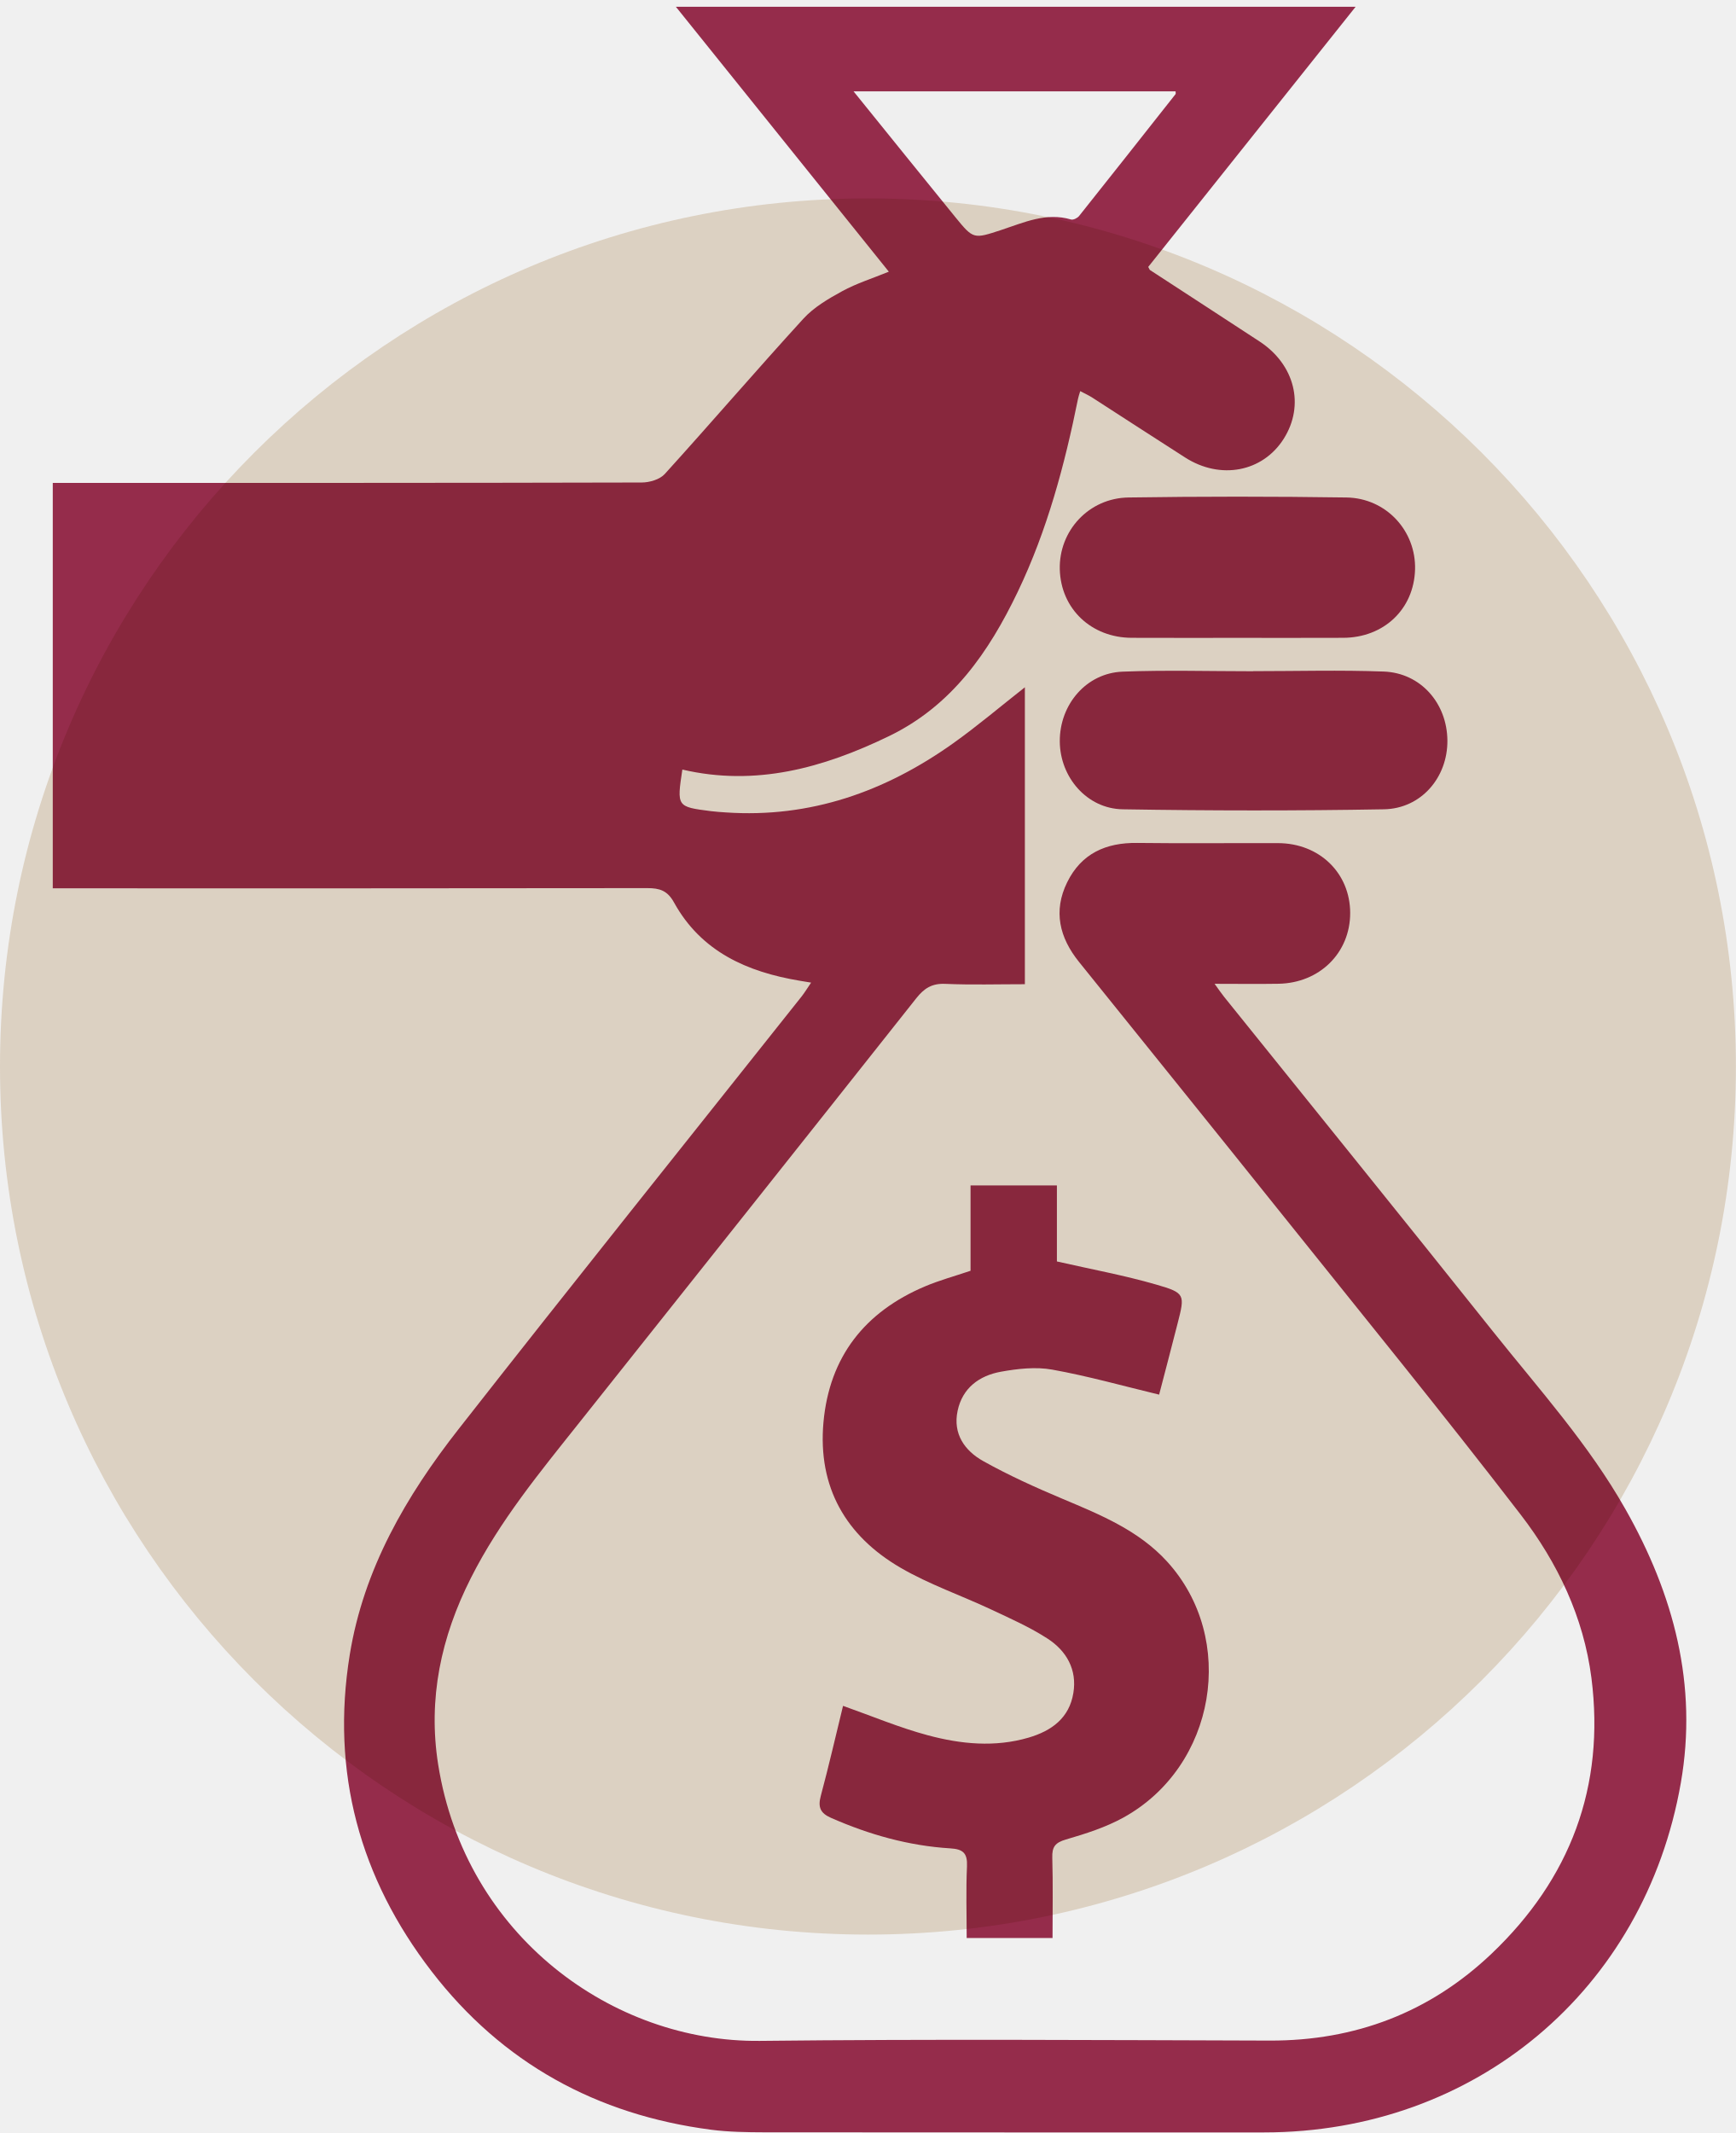
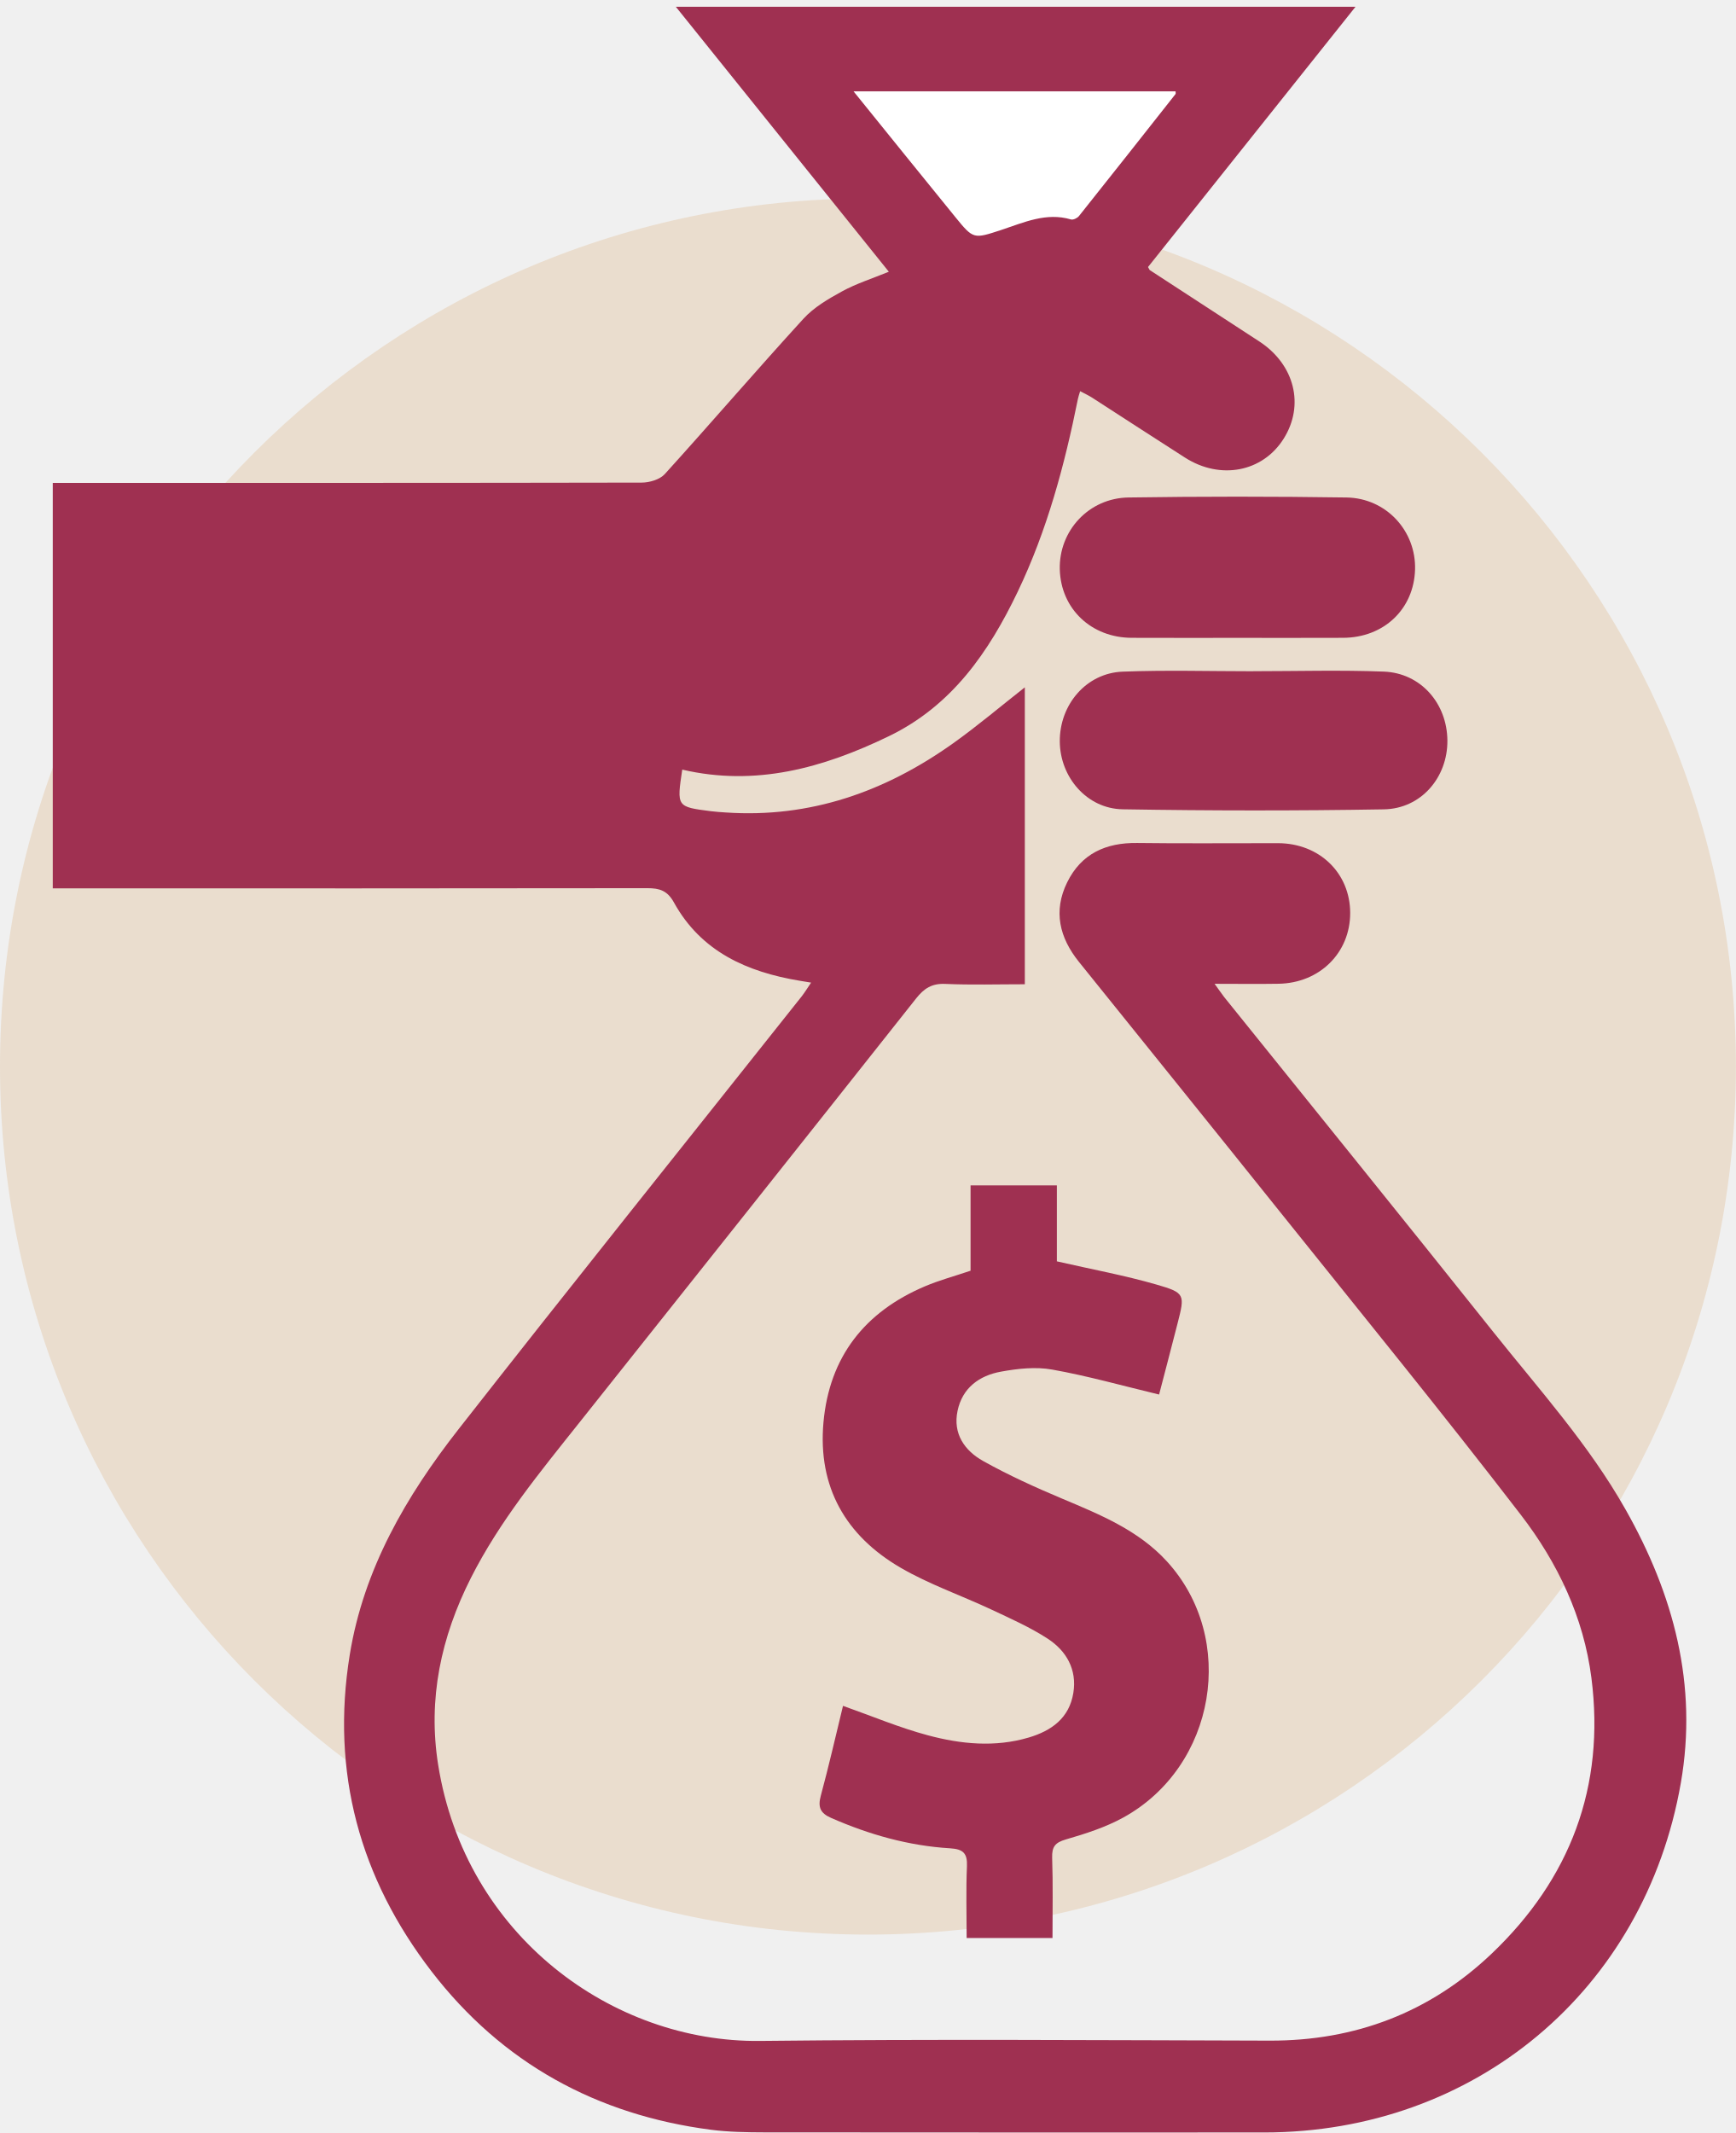
- <svg xmlns="http://www.w3.org/2000/svg" width="35px" height="43px" viewBox="0 0 35 43" version="1.1">
-   <defs />
-   <g id="Page-1" stroke="none" stroke-width="1" fill="none" fill-rule="evenodd">
-     <g id="Large-Desktop-Copy-3" transform="translate(-215, -1354)">
-       <g id="fact-7" transform="translate(180, 1341)">
-         <g id="dollar-bag" style="mix-blend-mode: multiply;" transform="translate(52.5, 34.5) scale(-1, 1) translate(-52.5, -34.5) translate(35, 13)">
-           <ellipse id="Oval-1" fill="#EADECE" style="mix-blend-mode: multiply;" cx="17.5" cy="21.5" rx="17.5" ry="17.5" />
-           <g id="icon" style="mix-blend-mode: multiply;" transform="translate(1, 0)">
-             <path d="M9.511,19.833 C9.032,19.833 8.626,19.839 8.221,19.832 C7.391,19.817 6.776,19.206 6.777,18.404 C6.779,17.6 7.397,16.999 8.232,16.997 C9.179,16.994 10.126,17.005 11.072,16.993 C11.704,16.985 12.198,17.207 12.483,17.786 C12.769,18.367 12.638,18.903 12.245,19.391 C10.888,21.078 9.527,22.762 8.174,24.452 C6.554,26.476 4.914,28.486 3.334,30.541 C2.596,31.501 2.07,32.601 1.913,33.826 C1.634,36.018 2.342,37.879 3.927,39.386 C5.17,40.568 6.673,41.142 8.399,41.137 C11.824,41.127 15.251,41.105 18.676,41.143 C21.643,41.176 24.616,39.029 25.165,35.575 C25.376,34.246 25.107,32.999 24.505,31.81 C23.926,30.662 23.115,29.679 22.323,28.683 C20.056,25.832 17.788,22.982 15.528,20.127 C15.368,19.924 15.21,19.822 14.941,19.834 C14.415,19.857 13.887,19.841 13.336,19.841 L13.336,13.855 C13.83,14.243 14.29,14.634 14.78,14.983 C16.151,15.959 17.661,16.494 19.365,16.378 C19.466,16.371 19.568,16.365 19.668,16.352 C20.355,16.264 20.355,16.263 20.242,15.514 C18.764,15.859 17.403,15.482 16.078,14.841 C14.806,14.226 14.063,13.148 13.478,11.927 C12.886,10.69 12.534,9.376 12.264,8.037 C12.256,7.996 12.241,7.956 12.22,7.885 C12.126,7.935 12.047,7.97 11.976,8.016 C11.351,8.418 10.729,8.825 10.103,9.224 C9.391,9.679 8.541,9.514 8.118,8.847 C7.689,8.17 7.892,7.349 8.607,6.882 C9.341,6.401 10.077,5.924 10.813,5.444 C10.821,5.439 10.824,5.426 10.849,5.381 C9.472,3.654 8.085,1.914 6.667,0.136 L20.373,0.136 C18.941,1.918 17.526,3.676 16.079,5.477 C16.412,5.613 16.731,5.713 17.019,5.87 C17.299,6.023 17.591,6.194 17.803,6.426 C18.746,7.458 19.657,8.52 20.596,9.555 C20.696,9.666 20.904,9.727 21.062,9.727 C24.882,9.737 28.703,9.735 32.523,9.735 L32.936,9.735 L32.936,17.908 L32.51,17.908 C28.656,17.908 24.802,17.91 20.947,17.904 C20.7,17.904 20.543,17.953 20.411,18.192 C19.862,19.187 18.934,19.595 17.87,19.772 C17.815,19.781 17.76,19.79 17.646,19.809 C17.722,19.92 17.775,20.009 17.839,20.09 C20.145,22.995 22.467,25.89 24.754,28.81 C25.811,30.159 26.667,31.627 26.948,33.358 C27.332,35.727 26.748,37.861 25.296,39.744 C23.873,41.59 21.969,42.634 19.663,42.934 C19.307,42.98 18.944,42.985 18.585,42.986 C15.226,42.989 11.868,42.988 8.51,42.988 C4.267,42.987 0.84,40.126 0.11,35.94 C-0.234,33.966 0.253,32.144 1.228,30.423 C1.967,29.117 2.966,28.01 3.892,26.849 C5.691,24.591 7.508,22.348 9.317,20.098 C9.371,20.031 9.42,19.958 9.511,19.833" id="Fill-4" fill="#9E2F50" />
-             <path d="M14.324,39.069 L12.593,39.069 C12.593,38.585 12.577,38.104 12.599,37.625 C12.611,37.358 12.52,37.277 12.261,37.262 C11.423,37.21 10.626,36.985 9.858,36.647 C9.641,36.552 9.59,36.431 9.652,36.202 C9.815,35.595 9.955,34.981 10.1,34.389 C10.68,34.594 11.236,34.829 11.813,34.983 C12.478,35.161 13.162,35.229 13.843,35.029 C14.307,34.892 14.662,34.634 14.744,34.129 C14.822,33.656 14.603,33.279 14.223,33.033 C13.868,32.803 13.475,32.629 13.09,32.448 C12.481,32.162 11.837,31.941 11.258,31.604 C10.154,30.961 9.589,29.979 9.705,28.676 C9.824,27.351 10.54,26.446 11.752,25.933 C12.039,25.811 12.343,25.729 12.671,25.618 L12.671,23.898 L14.412,23.898 L14.412,25.43 C15.114,25.59 15.775,25.711 16.417,25.897 C17.002,26.066 16.995,26.097 16.844,26.686 C16.716,27.187 16.585,27.687 16.473,28.115 C15.743,27.939 15.037,27.74 14.319,27.611 C13.986,27.551 13.621,27.592 13.283,27.653 C12.849,27.732 12.508,27.978 12.41,28.441 C12.311,28.907 12.555,29.247 12.925,29.454 C13.442,29.743 13.987,29.989 14.534,30.219 C15.294,30.539 16.06,30.853 16.629,31.475 C18.056,33.033 17.62,35.611 15.753,36.641 C15.394,36.839 14.991,36.967 14.594,37.083 C14.378,37.146 14.312,37.231 14.319,37.449 C14.334,37.978 14.324,38.507 14.324,39.069" id="Fill-7" fill="#9E2F50" transform="translate(13.55114, 31.48369) scale(-1, 1) translate(-13.55114, -31.48369) " />
-             <path d="M8.732,13.532 C9.61,13.532 10.488,13.506 11.365,13.54 C12.097,13.568 12.637,14.203 12.632,14.948 C12.627,15.668 12.086,16.303 11.363,16.315 C9.608,16.344 7.852,16.346 6.098,16.315 C5.344,16.302 4.811,15.671 4.817,14.928 C4.823,14.178 5.354,13.567 6.099,13.538 C6.976,13.505 7.854,13.53 8.732,13.53 C8.732,13.531 8.732,13.531 8.732,13.532" id="Fill-9" fill="#9E2F50" />
-             <path d="M9.051,12.859 C8.341,12.859 7.631,12.861 6.921,12.858 C6.097,12.856 5.492,12.28 5.469,11.481 C5.447,10.705 6.049,10.041 6.853,10.029 C8.317,10.007 9.782,10.007 11.247,10.029 C12.05,10.041 12.653,10.704 12.632,11.48 C12.61,12.273 11.998,12.856 11.18,12.858 C10.47,12.861 9.76,12.859 9.051,12.859" id="Fill-11" fill="#9E2F50" />
-             <path d="M16.79,1.842 C16.079,2.721 15.41,3.552 14.736,4.38 C14.372,4.826 14.369,4.819 13.809,4.635 C13.355,4.486 12.908,4.276 12.405,4.425 C12.361,4.438 12.278,4.397 12.244,4.356 C11.592,3.538 10.945,2.717 10.297,1.896 C10.292,1.889 10.297,1.875 10.297,1.842 L16.79,1.842 Z" id="Fill-13" fill="#FEFEFE" />
+ <svg xmlns="http://www.w3.org/2000/svg" xmlns:xlink="http://www.w3.org/1999/xlink" version="1.1" id="Layer_1" x="0px" y="0px" viewBox="0 0 35 43" enable-background="new 0 0 35 43" xml:space="preserve">
+   <g enable-background="new    ">
+     <g>
+       <defs>
+         <rect id="SVGID_1_" width="35" height="43" />
+       </defs>
+       <clipPath id="SVGID_2_">
+         <use xlink:href="#SVGID_1_" overflow="visible" />
+       </clipPath>
+       <g clip-path="url(#SVGID_2_)">
+         <defs>
+           <rect id="SVGID_3_" width="35" height="43" />
+         </defs>
+         <clipPath id="SVGID_4_">
+           <use xlink:href="#SVGID_3_" overflow="visible" />
+         </clipPath>
+         <g clip-path="url(#SVGID_4_)" enable-background="new    ">
+           <g>
+             <defs>
+               <rect id="SVGID_5_" width="35" height="43" />
+             </defs>
+             <clipPath id="SVGID_6_">
+               <use xlink:href="#SVGID_5_" overflow="visible" />
+             </clipPath>
+             <g clip-path="url(#SVGID_6_)">
+               <defs>
+                 <rect id="SVGID_7_" width="35" height="43" />
+               </defs>
+               <clipPath id="SVGID_8_">
+                 <use xlink:href="#SVGID_7_" overflow="visible" />
+               </clipPath>
+               <g clip-path="url(#SVGID_8_)" enable-background="new    ">
+                 <g>
+                   <defs>
+                     <rect id="SVGID_9_" width="35" height="43" />
+                   </defs>
+                   <clipPath id="SVGID_10_">
+                     <use xlink:href="#SVGID_9_" overflow="visible" />
+                   </clipPath>
+                   <g clip-path="url(#SVGID_10_)">
+                     <defs>
+                       <circle id="SVGID_11_" cx="17.5" cy="21.5" r="17.5" />
+                     </defs>
+                     <clipPath id="SVGID_12_">
+                       <use xlink:href="#SVGID_11_" overflow="visible" />
+                     </clipPath>
+                     <g clip-path="url(#SVGID_12_)">
+                       <defs>
+                         <rect id="SVGID_13_" width="35" height="43" />
+                       </defs>
+                       <clipPath id="SVGID_14_">
+                         <use xlink:href="#SVGID_13_" overflow="visible" />
+                       </clipPath>
+                       <rect x="-5" y="-1" clip-path="url(#SVGID_14_)" fill="#EADDCE" width="45" height="45" />
+                     </g>
+                   </g>
+                   <g clip-path="url(#SVGID_10_)">
+                     <defs>
+                       <rect id="SVGID_15_" width="35" height="43" />
+                     </defs>
+                     <clipPath id="SVGID_16_">
+                       <use xlink:href="#SVGID_15_" overflow="visible" />
+                     </clipPath>
+                     <g clip-path="url(#SVGID_16_)" enable-background="new    ">
+                       <g>
+                         <defs>
+                           <rect id="SVGID_17_" x="1" width="33" height="43" />
+                         </defs>
+                         <clipPath id="SVGID_18_">
+                           <use xlink:href="#SVGID_17_" overflow="visible" />
+                         </clipPath>
+                         <g clip-path="url(#SVGID_18_)">
+                           <defs>
+                             <rect id="SVGID_19_" x="1" width="33" height="43" />
+                           </defs>
+                           <clipPath id="SVGID_20_">
+                             <use xlink:href="#SVGID_19_" overflow="visible" />
+                           </clipPath>
+                           <g clip-path="url(#SVGID_20_)" enable-background="new    ">
+                             <g>
+                               <defs>
+                                 <rect id="SVGID_21_" x="1" width="33" height="43" />
+                               </defs>
+                               <clipPath id="SVGID_22_">
+                                 <use xlink:href="#SVGID_21_" overflow="visible" />
+                               </clipPath>
+                               <g clip-path="url(#SVGID_22_)">
+                                 <defs>
+                                   <path id="SVGID_23_" d="M24.489,19.833c0.479,0,0.885,0.006,1.29-0.001c0.83-0.014,1.445-0.626,1.444-1.427                  c-0.001-0.805-0.62-1.405-1.455-1.407c-0.947-0.002-1.893,0.009-2.84-0.004c-0.631-0.008-1.126,0.214-1.411,0.793                  c-0.286,0.581-0.155,1.117,0.238,1.605c1.357,1.687,2.718,3.371,4.071,5.061c1.621,2.024,3.261,4.034,4.841,6.089                  c0.738,0.96,1.264,2.06,1.42,3.285c0.28,2.192-0.429,4.053-2.014,5.56c-1.243,1.182-2.746,1.756-4.472,1.751                  c-3.426-0.009-6.852-0.032-10.278,0.006c-2.967,0.033-5.94-2.114-6.489-5.568c-0.211-1.328,0.059-2.576,0.66-3.765                  c0.58-1.147,1.39-2.13,2.183-3.127c2.267-2.85,4.534-5.7,6.794-8.556c0.161-0.203,0.318-0.305,0.587-0.293                  c0.526,0.023,1.055,0.007,1.605,0.007v-5.986c-0.494,0.388-0.955,0.779-1.445,1.128                  c-1.37,0.976-2.881,1.511-4.585,1.395c-0.101-0.007-0.202-0.013-0.303-0.026c-0.687-0.088-0.687-0.089-0.574-0.838                  c1.478,0.345,2.839-0.032,4.164-0.673c1.272-0.615,2.015-1.693,2.6-2.914c0.592-1.237,0.945-2.55,1.214-3.889                  c0.008-0.041,0.023-0.081,0.044-0.153c0.094,0.05,0.173,0.086,0.244,0.132c0.625,0.402,1.246,0.809,1.872,1.208                  c0.712,0.454,1.563,0.29,1.985-0.378c0.429-0.677,0.226-1.498-0.489-1.965c-0.735-0.48-1.471-0.958-2.206-1.437                  c-0.008-0.005-0.011-0.018-0.037-0.063c1.377-1.727,2.764-3.467,4.183-5.246H13.627                  c1.433,1.782,2.847,3.541,4.294,5.341c-0.333,0.137-0.652,0.237-0.94,0.394c-0.28,0.153-0.573,0.324-0.784,0.556                  c-0.943,1.032-1.854,2.093-2.793,3.129c-0.1,0.11-0.308,0.172-0.466,0.172C9.118,9.737,5.297,9.735,1.477,9.735                  H1.064v8.174H1.49c3.854,0,7.708,0.002,11.562-0.004c0.247,0,0.404,0.049,0.536,0.288                  c0.549,0.994,1.477,1.403,2.541,1.579c0.055,0.009,0.11,0.018,0.225,0.037c-0.076,0.111-0.129,0.2-0.193,0.281                  c-2.306,2.906-4.628,5.8-6.915,8.721c-1.056,1.349-1.913,2.817-2.194,4.548c-0.384,2.369,0.2,4.503,1.651,6.386                  c1.423,1.847,3.327,2.89,5.633,3.19c0.356,0.046,0.719,0.051,1.079,0.052c3.358,0.004,6.716,0.002,10.075,0.002                  c4.243-0.001,7.67-2.862,8.4-7.047c0.344-1.975-0.143-3.796-1.118-5.517c-0.739-1.306-1.738-2.412-2.664-3.574                  c-1.799-2.258-3.616-4.501-5.425-6.75C24.629,20.031,24.58,19.958,24.489,19.833" />
+                                 </defs>
+                                 <clipPath id="SVGID_24_">
+                                   <use xlink:href="#SVGID_23_" overflow="visible" />
+                                 </clipPath>
+                                 <g clip-path="url(#SVGID_24_)">
+                                   <defs>
+                                     <rect id="SVGID_25_" x="1" width="33" height="43" />
+                                   </defs>
+                                   <clipPath id="SVGID_26_">
+                                     <use xlink:href="#SVGID_25_" overflow="visible" />
+                                   </clipPath>
+                                   <rect x="-3.936" y="-4.864" clip-path="url(#SVGID_26_)" fill="#9F3051" width="42.936" height="52.853" />
+                                 </g>
+                               </g>
+                               <g clip-path="url(#SVGID_22_)">
+                                 <defs>
+                                   <path id="SVGID_27_" d="M21.221,39.069h-1.731c0-0.485-0.015-0.965,0.006-1.444                  c0.012-0.267-0.079-0.348-0.338-0.364c-0.838-0.051-1.634-0.276-2.403-0.614c-0.216-0.095-0.268-0.216-0.206-0.445                  c0.164-0.607,0.304-1.221,0.448-1.813c0.58,0.205,1.136,0.44,1.713,0.594c0.665,0.178,1.349,0.246,2.03,0.045                  c0.464-0.137,0.819-0.394,0.901-0.899c0.077-0.474-0.141-0.851-0.521-1.097c-0.355-0.23-0.748-0.404-1.133-0.585                  c-0.609-0.286-1.253-0.507-1.831-0.844c-1.104-0.643-1.67-1.625-1.553-2.928c0.119-1.325,0.835-2.23,2.047-2.744                  c0.287-0.122,0.591-0.203,0.919-0.314v-1.72h1.74v1.531c0.703,0.161,1.363,0.282,2.005,0.467                  c0.585,0.169,0.578,0.2,0.427,0.79c-0.128,0.5-0.259,1-0.371,1.428c-0.73-0.175-1.436-0.375-2.154-0.503                  c-0.333-0.06-0.698-0.02-1.036,0.042c-0.433,0.079-0.775,0.324-0.873,0.788c-0.099,0.465,0.145,0.806,0.515,1.013                  c0.517,0.289,1.061,0.535,1.608,0.765c0.76,0.32,1.526,0.634,2.095,1.256c1.428,1.558,0.992,4.137-0.876,5.166                  c-0.359,0.198-0.763,0.327-1.159,0.442c-0.217,0.063-0.282,0.148-0.276,0.367                  C21.232,37.978,21.221,38.507,21.221,39.069" />
+                                 </defs>
+                                 <clipPath id="SVGID_28_">
+                                   <use xlink:href="#SVGID_27_" overflow="visible" />
+                                 </clipPath>
+                                 <g clip-path="url(#SVGID_28_)">
+                                   <defs>
+                                     <rect id="SVGID_29_" x="1" width="33" height="43" />
+                                   </defs>
+                                   <clipPath id="SVGID_30_">
+                                     <use xlink:href="#SVGID_29_" overflow="visible" />
+                                   </clipPath>
+                                   <rect x="11.525" y="18.898" clip-path="url(#SVGID_30_)" fill="#9F3051" width="17.848" height="25.171" />
+                                 </g>
+                               </g>
+                               <g clip-path="url(#SVGID_22_)">
+                                 <defs>
+                                   <path id="SVGID_31_" d="M25.268,13.532c-0.878,0-1.756-0.026-2.633,0.008c-0.732,0.028-1.272,0.664-1.267,1.408                  c0.005,0.72,0.546,1.355,1.269,1.367c1.755,0.029,3.51,0.031,5.265,0.001c0.753-0.013,1.286-0.645,1.281-1.387                  c-0.006-0.75-0.537-1.361-1.282-1.39c-0.876-0.034-1.755-0.008-2.633-0.008                  C25.268,13.531,25.268,13.531,25.268,13.532" />
+                                 </defs>
+                                 <clipPath id="SVGID_32_">
+                                   <use xlink:href="#SVGID_31_" overflow="visible" />
+                                 </clipPath>
+                                 <g clip-path="url(#SVGID_32_)">
+                                   <defs>
+                                     <rect id="SVGID_33_" x="1" width="33" height="43" />
+                                   </defs>
+                                   <clipPath id="SVGID_34_">
+                                     <use xlink:href="#SVGID_33_" overflow="visible" />
+                                   </clipPath>
+                                   <rect x="16.368" y="8.521" clip-path="url(#SVGID_34_)" fill="#9F3051" width="17.815" height="12.817" />
+                                 </g>
+                               </g>
+                               <g clip-path="url(#SVGID_22_)">
+                                 <defs>
+                                   <path id="SVGID_35_" d="M24.949,12.859c0.71,0,1.42,0.002,2.13-0.001c0.824-0.003,1.429-0.579,1.452-1.377                  c0.022-0.776-0.58-1.44-1.384-1.452c-1.464-0.022-2.93-0.022-4.394,0c-0.803,0.012-1.406,0.675-1.385,1.451                  c0.022,0.793,0.634,1.376,1.451,1.378C23.53,12.861,24.24,12.859,24.949,12.859" />
+                                 </defs>
+                                 <clipPath id="SVGID_36_">
+                                   <use xlink:href="#SVGID_35_" overflow="visible" />
+                                 </clipPath>
+                                 <g clip-path="url(#SVGID_36_)">
+                                   <defs>
+                                     <rect id="SVGID_37_" x="1" width="33" height="43" />
+                                   </defs>
+                                   <clipPath id="SVGID_38_">
+                                     <use xlink:href="#SVGID_37_" overflow="visible" />
+                                   </clipPath>
+                                   <rect x="16.368" y="5.013" clip-path="url(#SVGID_38_)" fill="#9F3051" width="17.164" height="12.847" />
+                                 </g>
+                               </g>
+                               <g clip-path="url(#SVGID_22_)">
+                                 <defs>
+                                   <path id="SVGID_39_" d="M17.21,1.842c0.711,0.879,1.38,1.71,2.054,2.537c0.364,0.447,0.367,0.439,0.926,0.256                  c0.455-0.15,0.902-0.359,1.404-0.211c0.044,0.013,0.128-0.027,0.161-0.069c0.652-0.818,1.3-1.639,1.947-2.46                  c0.005-0.007,0.001-0.021,0.001-0.054H17.21z" />
+                                 </defs>
+                                 <clipPath id="SVGID_40_">
+                                   <use xlink:href="#SVGID_39_" overflow="visible" />
+                                 </clipPath>
+                                 <g clip-path="url(#SVGID_40_)">
+                                   <defs>
+                                     <rect id="SVGID_41_" x="1" width="33" height="43" />
+                                   </defs>
+                                   <clipPath id="SVGID_42_">
+                                     <use xlink:href="#SVGID_41_" overflow="visible" />
+                                   </clipPath>
+                                   <rect x="12.21" y="-3.158" clip-path="url(#SVGID_42_)" fill="#FFFFFF" width="16.495" height="12.911" />
+                                 </g>
+                               </g>
+                             </g>
+                           </g>
+                         </g>
+                       </g>
+                     </g>
+                   </g>
+                 </g>
+               </g>
+             </g>
          </g>
        </g>
      </g>
    </g>
  </g>
</svg>
